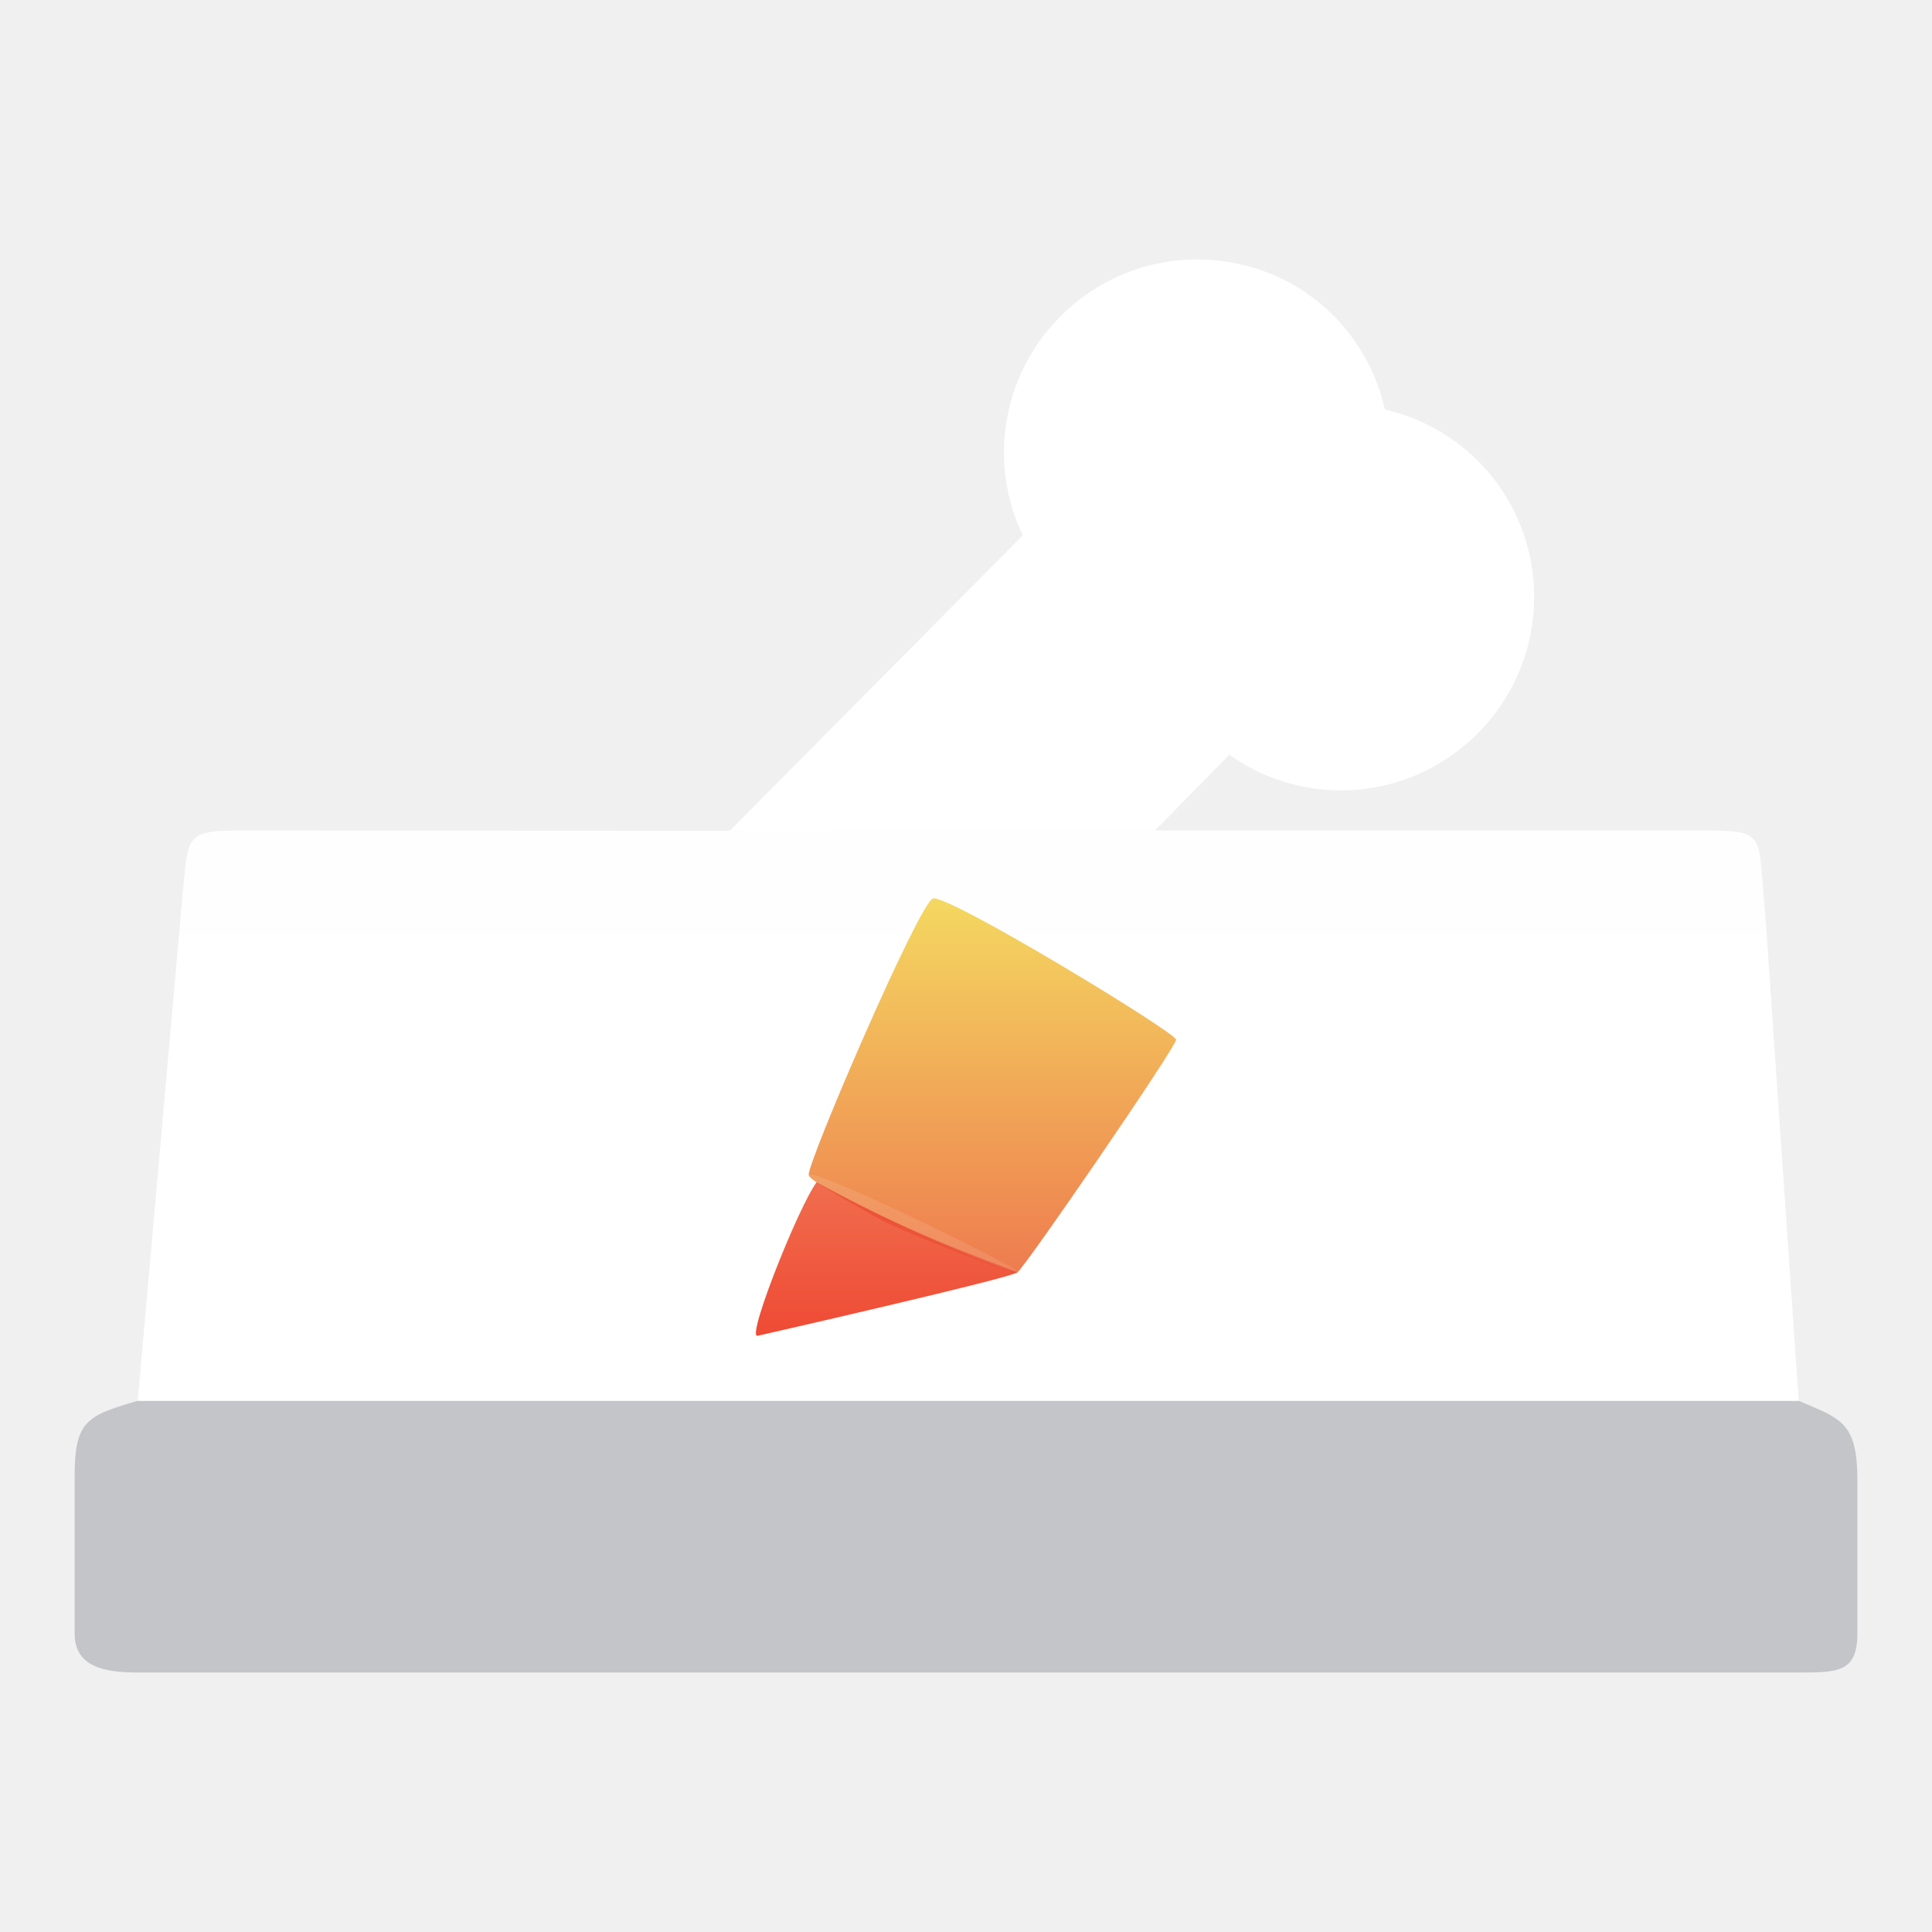
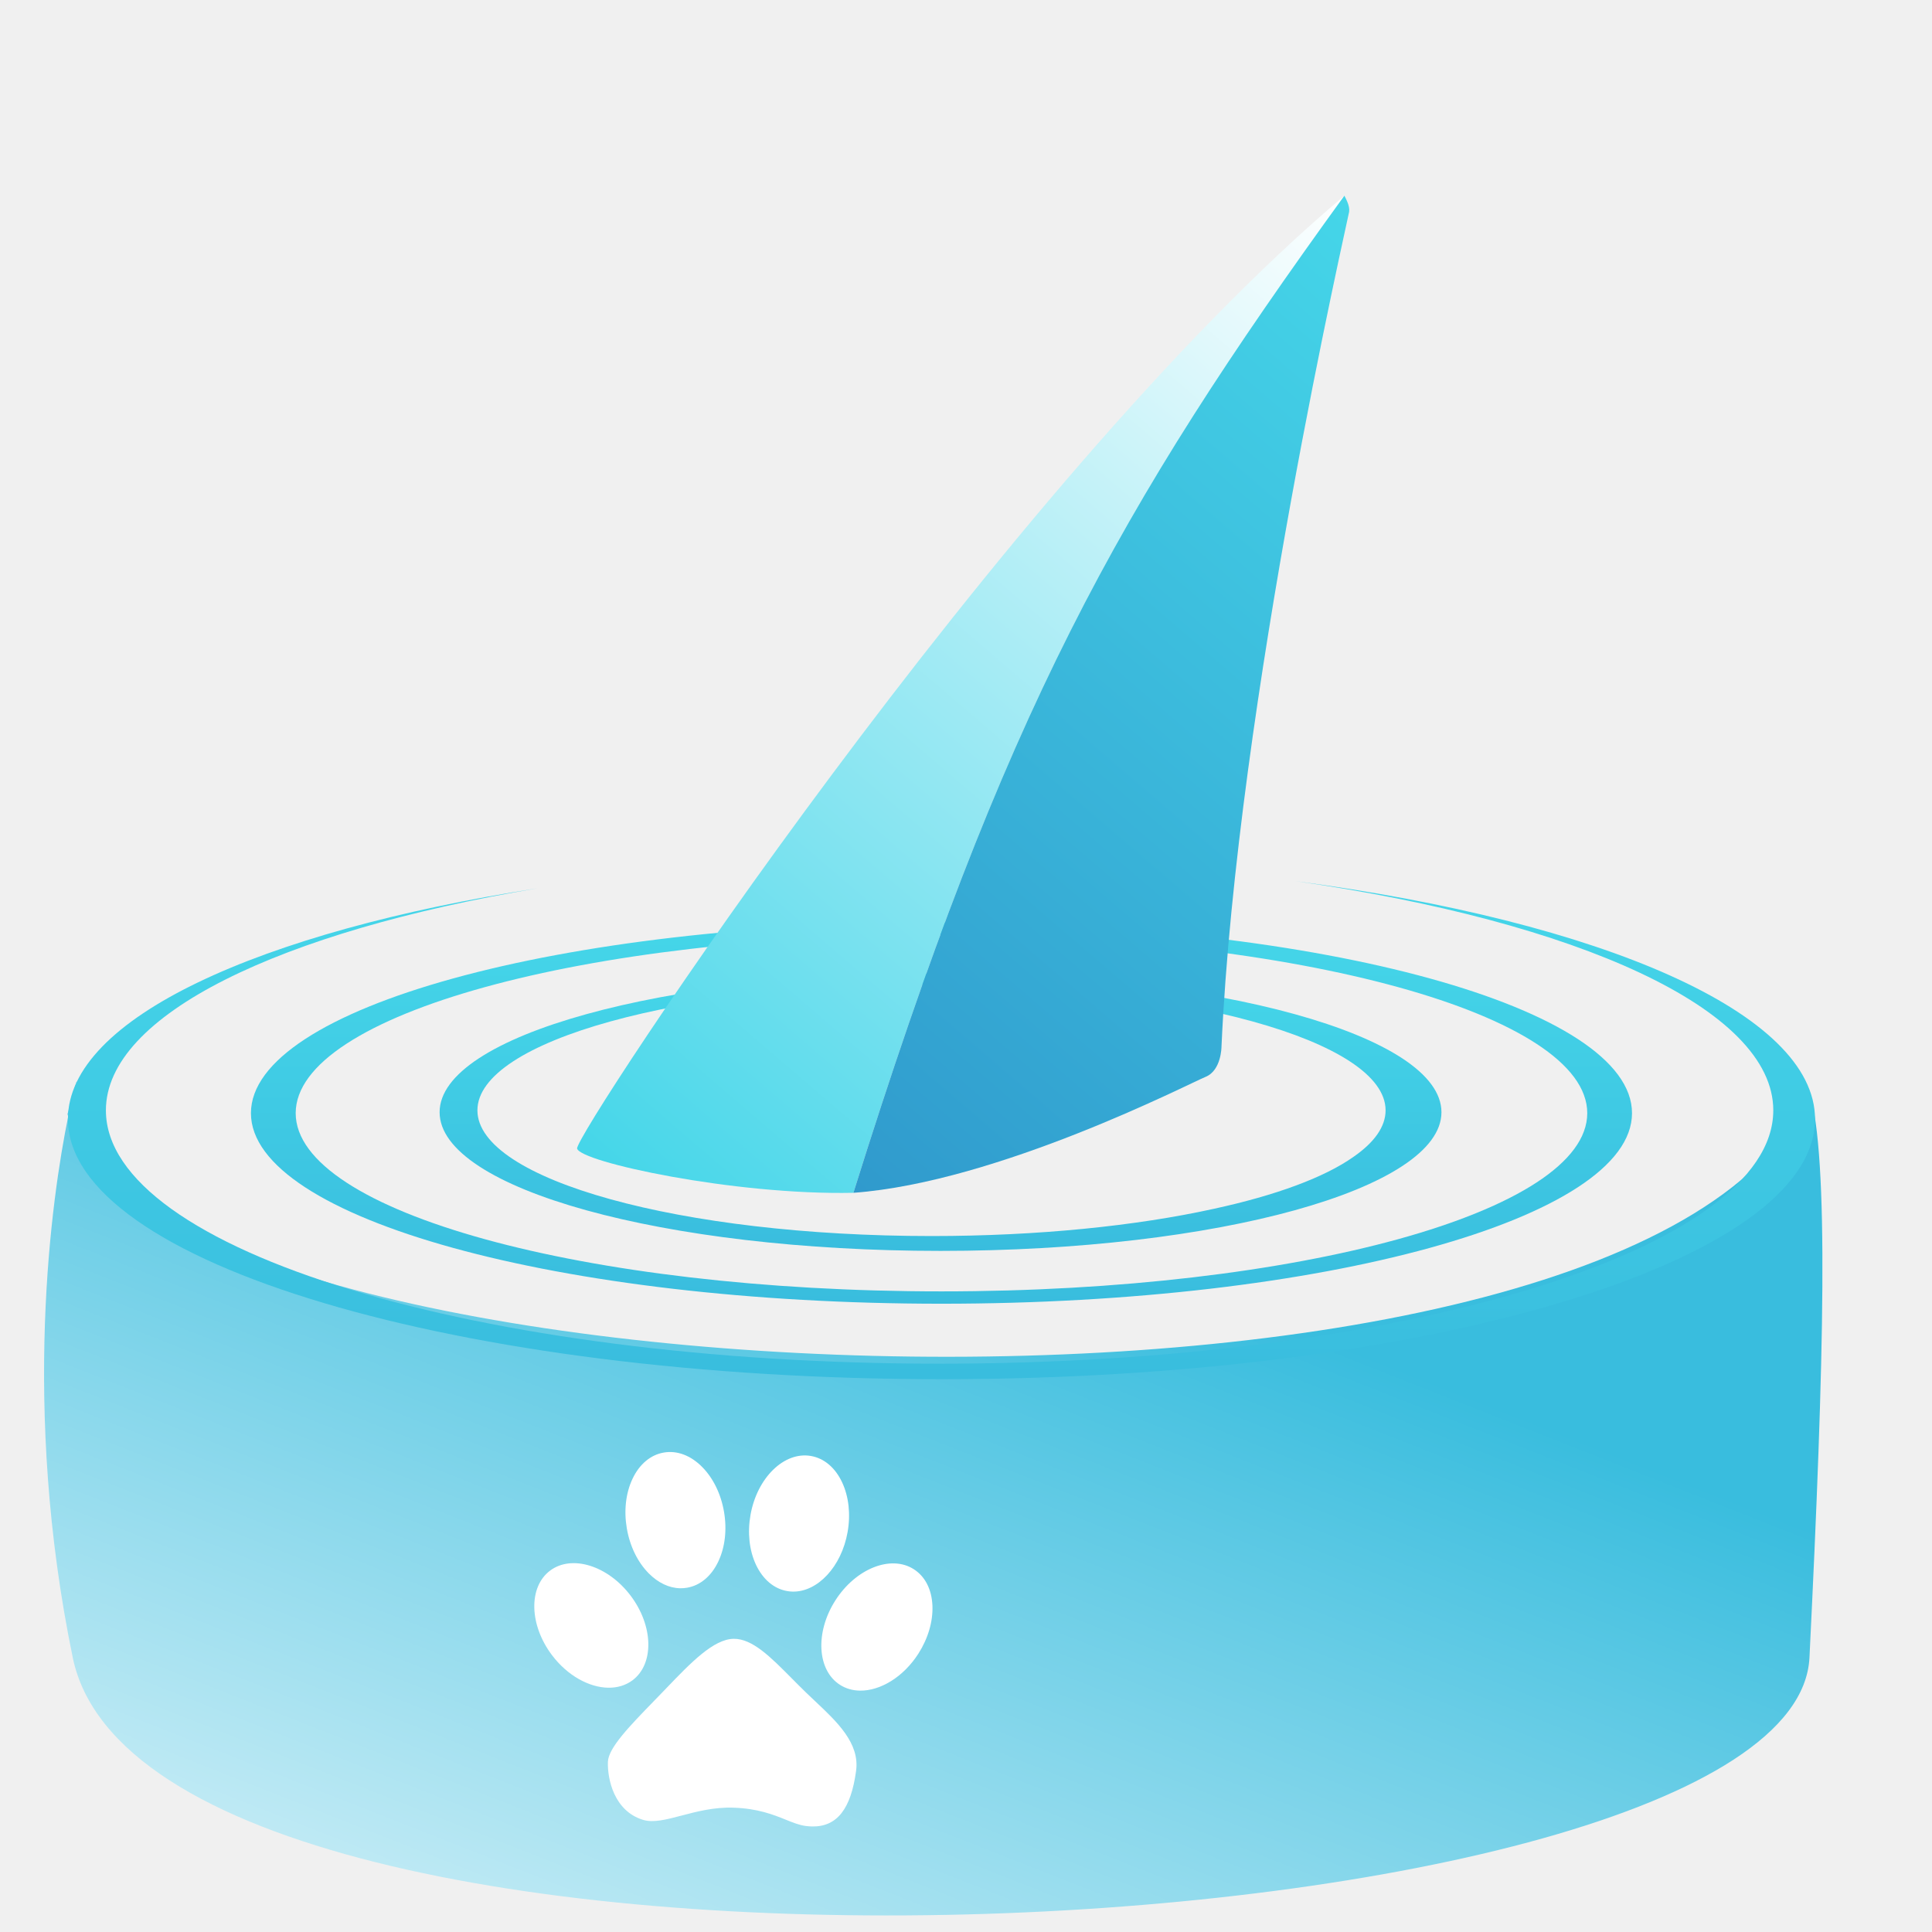
- <svg xmlns="http://www.w3.org/2000/svg" width="512" height="512" viewBox="0 0 512 512" fill="none">
-   <path fill-rule="evenodd" clip-rule="evenodd" d="M36.506 371.221H476.679C477.577 371.613 478.434 371.976 479.25 372.322C488.052 376.057 492.11 377.779 492.226 391.556V432.896C492.226 443.233 486.994 443.233 476.679 443.233H36.506C27.69 443.233 19.774 441.767 19.774 432.896L19.774 403.461L19.774 391.556C19.774 376.563 22.789 375.24 36.506 371.221Z" fill="#C4C5C8" />
-   <path fill-rule="evenodd" clip-rule="evenodd" d="M193.398 220.169L271.044 141.884C267.79 135.057 266.068 127.529 266.068 120C266.068 91.736 289.036 68.767 317.237 68.767C341.417 68.767 361.77 85.228 367.002 108.516C390.162 113.875 406.559 134.228 406.559 158.217C406.559 186.481 383.59 209.45 355.326 209.45C344.671 209.45 334.336 206.132 325.786 200.007L306.071 220.105L193.398 220.169Z" fill="white" />
-   <path fill-rule="evenodd" clip-rule="evenodd" d="M476.679 371.221H36.506L47.988 241.593C48.215 239.291 48.392 237.235 48.55 235.399C49.182 228.04 49.511 224.212 51.596 222.224C53.857 220.069 58.183 220.079 67.2 220.1C68.149 220.103 69.15 220.105 70.206 220.105L193.398 220.169L306.071 220.105H446.328C446.792 220.105 447.245 220.105 447.688 220.104C448.2 220.103 448.697 220.102 449.181 220.101C458.157 220.082 462.355 220.073 464.481 222.168C466.348 224.008 466.615 227.473 467.116 233.983C467.283 236.161 467.477 238.68 467.766 241.593L476.679 371.221Z" fill="url(#paint0_linear_8_66)" />
-   <path d="M217.405 312.364C214.275 313.218 197.41 354.766 200.755 354.006C204.1 353.246 269.08 338.425 269.53 337.194C269.981 335.963 220.535 311.511 217.405 312.364Z" fill="url(#paint1_linear_8_66)" />
-   <path d="M247.207 238.119C243.497 239.514 214.015 307.891 214.314 311.378C214.613 314.866 267.95 338.036 269.649 337.147C271.347 336.258 311.73 277.408 311.682 275.522C311.634 273.636 250.918 236.725 247.207 238.119Z" fill="url(#paint2_linear_8_66)" />
-   <path d="M233.935 323.502C228.214 320.449 216.302 313.427 216.279 313.254C236.929 324.355 248.578 329.338 269.558 337.043C270.848 339.028 239.657 326.555 233.935 323.502Z" fill="#EC5337" />
-   <path d="M269.701 337.098C270.565 336.234 217.766 310.283 214.265 311.212C213.202 313.118 241.553 325.927 243.41 326.81C245.267 327.693 268.838 337.962 269.701 337.098Z" fill="white" fill-opacity="0.1" />
+ <svg xmlns="http://www.w3.org/2000/svg" width="1024" height="1024" viewBox="0 0 1024 1024" fill="none">
+   <path d="M35.771 590.448C36.703 587.44 37.485 584.839 38.13 582.633C40.966 570.373 42.002 569.397 38.13 582.633C37.535 585.206 36.861 588.275 36.136 591.814C79.851 746.564 876.787 780.776 959.055 578.277C969.426 614.373 966.905 719.577 959.055 878.544C951.206 1037.51 80.731 1082.68 38.562 878.544C11.22 746.182 27.37 634.627 36.136 591.814C36.008 591.36 35.886 590.905 35.771 590.448Z" fill="url(#paint0_linear_37_123)" />
+   <path d="M498.5 516C351.888 516 233 548.92 233 589.5C233 630.08 351.853 663 498.5 663C645.146 663 764 630.08 764 589.5C764 548.884 645.112 516 498.5 516ZM717.422 613.121C701.989 624.059 676.187 633.572 643.331 640.697C602.27 649.746 550.28 655.126 493.716 655.126C360.792 655.126 253.042 625.306 253.042 588.502C253.042 551.699 360.792 521.879 493.716 521.879C626.641 521.879 734.391 551.699 734.391 588.502C734.391 597.196 728.386 605.532 717.422 613.121Z" fill="url(#paint1_linear_37_123)" />
+   <path d="M499 489C296.855 489 133 534.24 133 590C133 645.795 296.855 691 499 691C701.146 691 865 645.76 865 590C865 534.205 701.146 489 499 489ZM499 684.461C309.956 684.461 156.722 642.17 156.722 590C156.722 537.83 309.956 495.539 499 495.539C688.044 495.539 841.278 537.83 841.278 590C841.278 642.17 688.044 684.461 499 684.461Z" fill="url(#paint2_linear_37_123)" />
+   <path d="M686.52 467C836.264 488.496 939.879 534.833 939.879 588.501C939.879 662.669 742.05 722.779 498.022 722.779C253.993 722.779 56.129 662.669 56.129 588.501C56.129 537.822 148.526 493.692 284.956 470.808C136.994 493.834 36 539.958 36 593.128C36 669.288 243.3 731 499 731C754.7 731 962 669.253 962 593.128C962 536.861 848.81 488.46 686.52 467Z" fill="url(#paint3_linear_37_123)" />
+   <path fill-rule="evenodd" clip-rule="evenodd" d="M305.883 608.738C304.339 601.581 532.426 255.137 712.559 103.716C592.614 269.266 532.099 377.096 452.33 632.212C389.004 633.547 307.427 615.895 305.883 608.738Z" fill="url(#paint4_linear_37_123)" />
+   <path fill-rule="evenodd" clip-rule="evenodd" d="M452.33 632.212C532.099 377.096 592.614 269.266 712.559 103.716C713.633 105.915 715.473 109.158 715.067 112.249C714.662 115.34 655.703 371.337 647.417 554.71C647.417 554.71 647.417 567.379 638.915 570.789C630.413 574.2 529.099 626.611 452.33 632.212Z" fill="url(#paint5_linear_37_123)" />
+   <path d="M432.098 901.73C430.413 900.151 428.727 898.563 427.069 896.949C424.52 894.477 422.06 891.989 419.663 889.573C408.459 878.27 398.788 868.517 388.908 868.602C378.203 868.719 366.106 881.308 353.307 894.638L351.3 896.729C349.767 898.316 348.216 899.913 346.684 901.492C333.677 914.882 322.44 926.446 322.199 933.829C321.91 943.048 325.51 959.889 340.823 964.556C346.299 966.225 353.169 964.413 361.128 962.323C369.213 960.19 378.361 957.77 388.637 958.104C401.7 958.52 409.883 961.821 416.463 964.468C420.336 966.03 423.684 967.376 427.173 967.82C428.309 967.965 429.41 968.046 430.467 968.064C443.614 968.284 451.042 958.798 453.757 938.513C455.704 923.934 443.703 912.646 432.098 901.73Z" fill="white" />
+   <path d="M343.833 833.902C348.867 838.979 354.684 841.712 360.535 841.809C361.745 841.83 362.957 841.733 364.152 841.529C371.182 840.32 377.083 835.354 380.755 827.555C384.305 820.021 385.366 810.69 383.74 801.276C382.123 791.855 378.006 783.414 372.144 777.508C366.07 771.382 358.855 768.671 351.825 769.88C344.794 771.089 338.894 776.046 335.223 783.846C331.672 791.37 330.611 800.711 332.237 810.124C333.854 819.546 337.98 827.987 343.833 833.902Z" fill="white" />
+   <path d="M334.276 845.78C322.201 829.775 303.029 823.815 291.524 832.488C280.022 841.161 280.474 861.238 292.55 877.244C300.741 888.112 312.209 894.354 322.334 894.524C327.12 894.604 331.605 893.325 335.3 890.545C346.794 881.863 346.343 861.786 334.276 845.78Z" fill="white" />
+   <path d="M417.183 843.294C418.184 843.472 419.177 843.57 420.172 843.586C433.336 843.807 446.002 830.402 449.242 812.054C450.905 802.642 449.888 793.303 446.383 785.758C442.74 777.934 436.872 772.942 429.847 771.704C415.663 769.189 401.275 783.211 397.78 802.954C396.116 812.366 397.134 821.705 400.638 829.25C404.29 837.065 410.158 842.056 417.183 843.294Z" fill="white" />
+   <path d="M494.207 851.011C493.84 842.39 490.316 835.528 484.302 831.698C472.142 823.947 453.497 831.398 442.727 848.303C431.956 865.208 433.073 885.262 445.215 893.003C448.373 895.019 451.96 896.003 455.742 896.066C466.513 896.246 478.818 888.913 486.8 876.408C491.928 868.345 494.561 859.326 494.207 851.011Z" fill="white" />
  <defs>
-     <linearGradient id="paint0_linear_8_66" x1="256" y1="68.767" x2="256" y2="443.233" gradientUnits="userSpaceOnUse">
-       <stop stop-color="#F8F8F8" />
-       <stop offset="0.514" stop-color="white" />
+     <linearGradient id="paint0_linear_37_123" x1="432.959" y1="603.688" x2="189.29" y2="1222.32" gradientUnits="userSpaceOnUse">
+       <stop stop-color="#39BDDE" />
+       <stop offset="1" stop-color="white" />
    </linearGradient>
-     <linearGradient id="paint1_linear_8_66" x1="234.946" y1="314.942" x2="234.946" y2="354.017" gradientUnits="userSpaceOnUse">
-       <stop stop-color="#F06C4C" />
-       <stop offset="1" stop-color="#EF4A34" />
+     <linearGradient id="paint1_linear_37_123" x1="498.5" y1="516" x2="498.5" y2="663" gradientUnits="userSpaceOnUse">
+       <stop stop-color="#45D6E9" />
+       <stop offset="1" stop-color="#39BDDE" />
    </linearGradient>
-     <linearGradient id="paint2_linear_8_66" x1="262.992" y1="238.118" x2="262.992" y2="337.169" gradientUnits="userSpaceOnUse">
-       <stop stop-color="#F4D860" />
-       <stop offset="1" stop-color="#EE7C4F" />
+     <linearGradient id="paint2_linear_37_123" x1="499" y1="489" x2="499" y2="691" gradientUnits="userSpaceOnUse">
+       <stop stop-color="#45D6E9" />
+       <stop offset="1" stop-color="#39BDDE" />
+     </linearGradient>
+     <linearGradient id="paint3_linear_37_123" x1="499" y1="467" x2="499" y2="731" gradientUnits="userSpaceOnUse">
+       <stop stop-color="#45D6E9" />
+       <stop offset="1" stop-color="#39BDDE" />
+     </linearGradient>
+     <linearGradient id="paint4_linear_37_123" x1="715.067" y1="103.716" x2="294.184" y2="594.755" gradientUnits="userSpaceOnUse">
+       <stop stop-color="white" />
+       <stop offset="1" stop-color="#45D6E9" />
+     </linearGradient>
+     <linearGradient id="paint5_linear_37_123" x1="715.125" y1="103.716" x2="294.25" y2="594.814" gradientUnits="userSpaceOnUse">
+       <stop stop-color="#45D6E9" />
+       <stop offset="1" stop-color="#2D92C9" />
    </linearGradient>
  </defs>
</svg>
